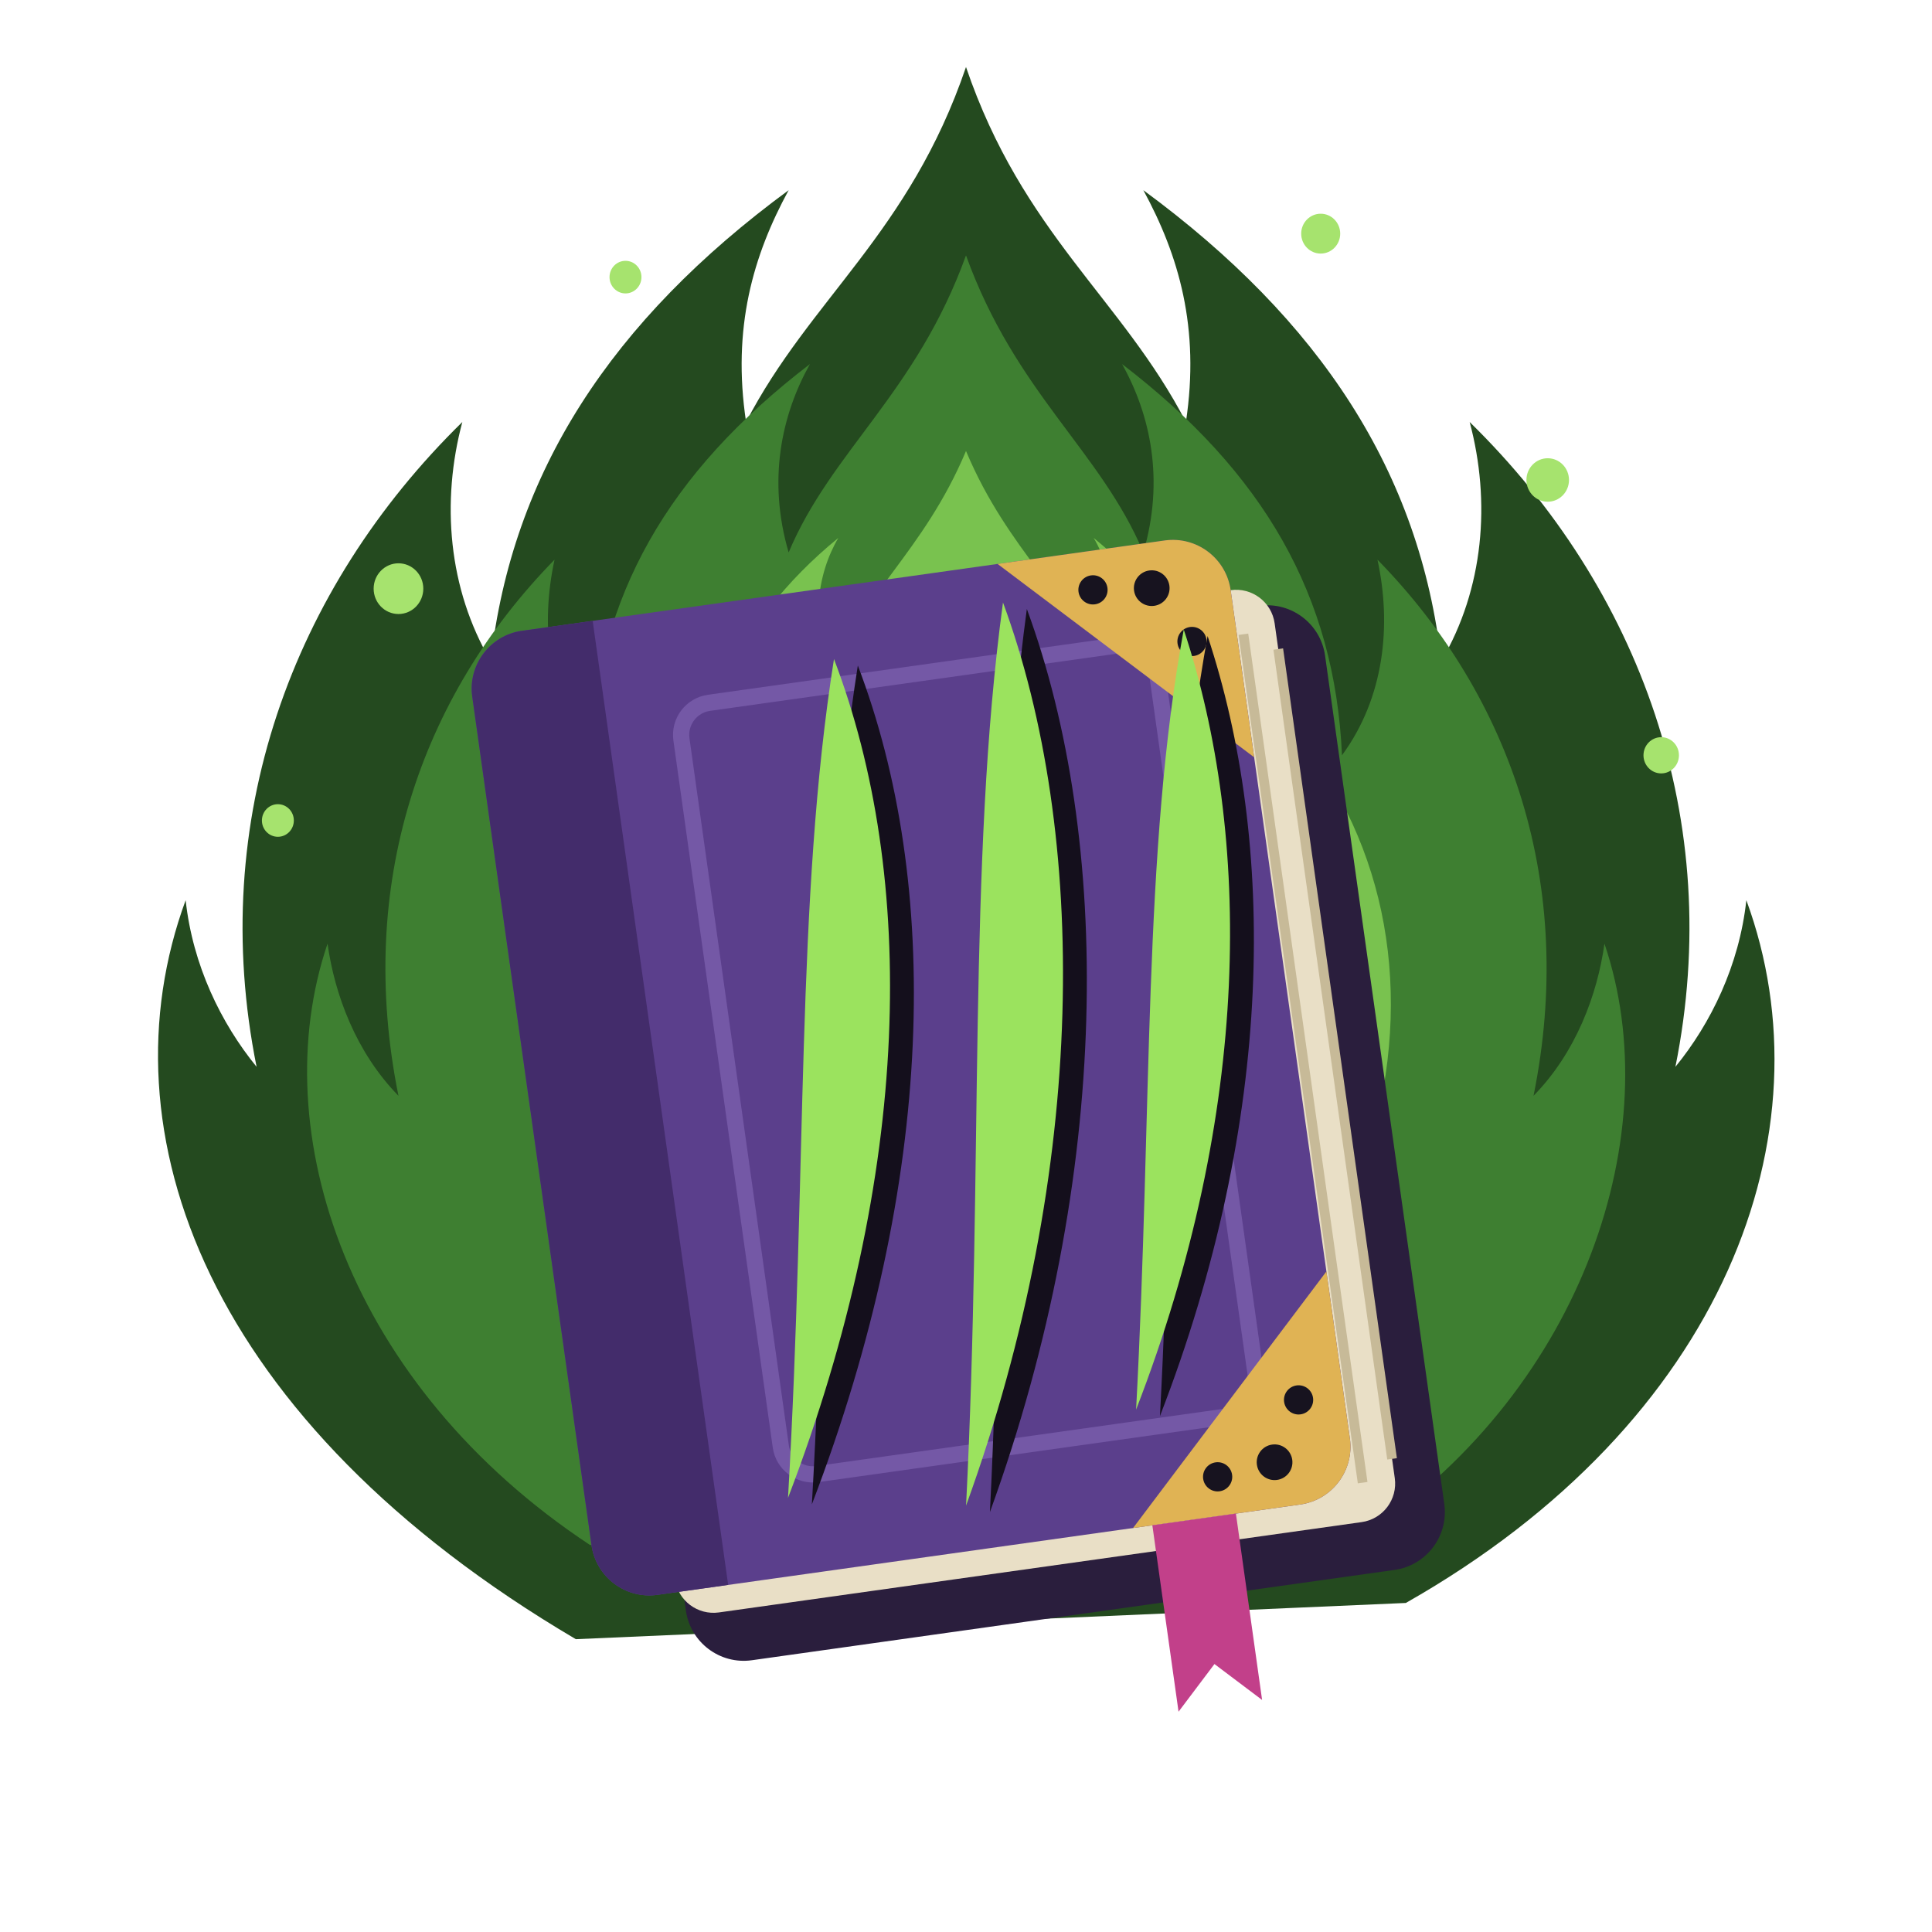
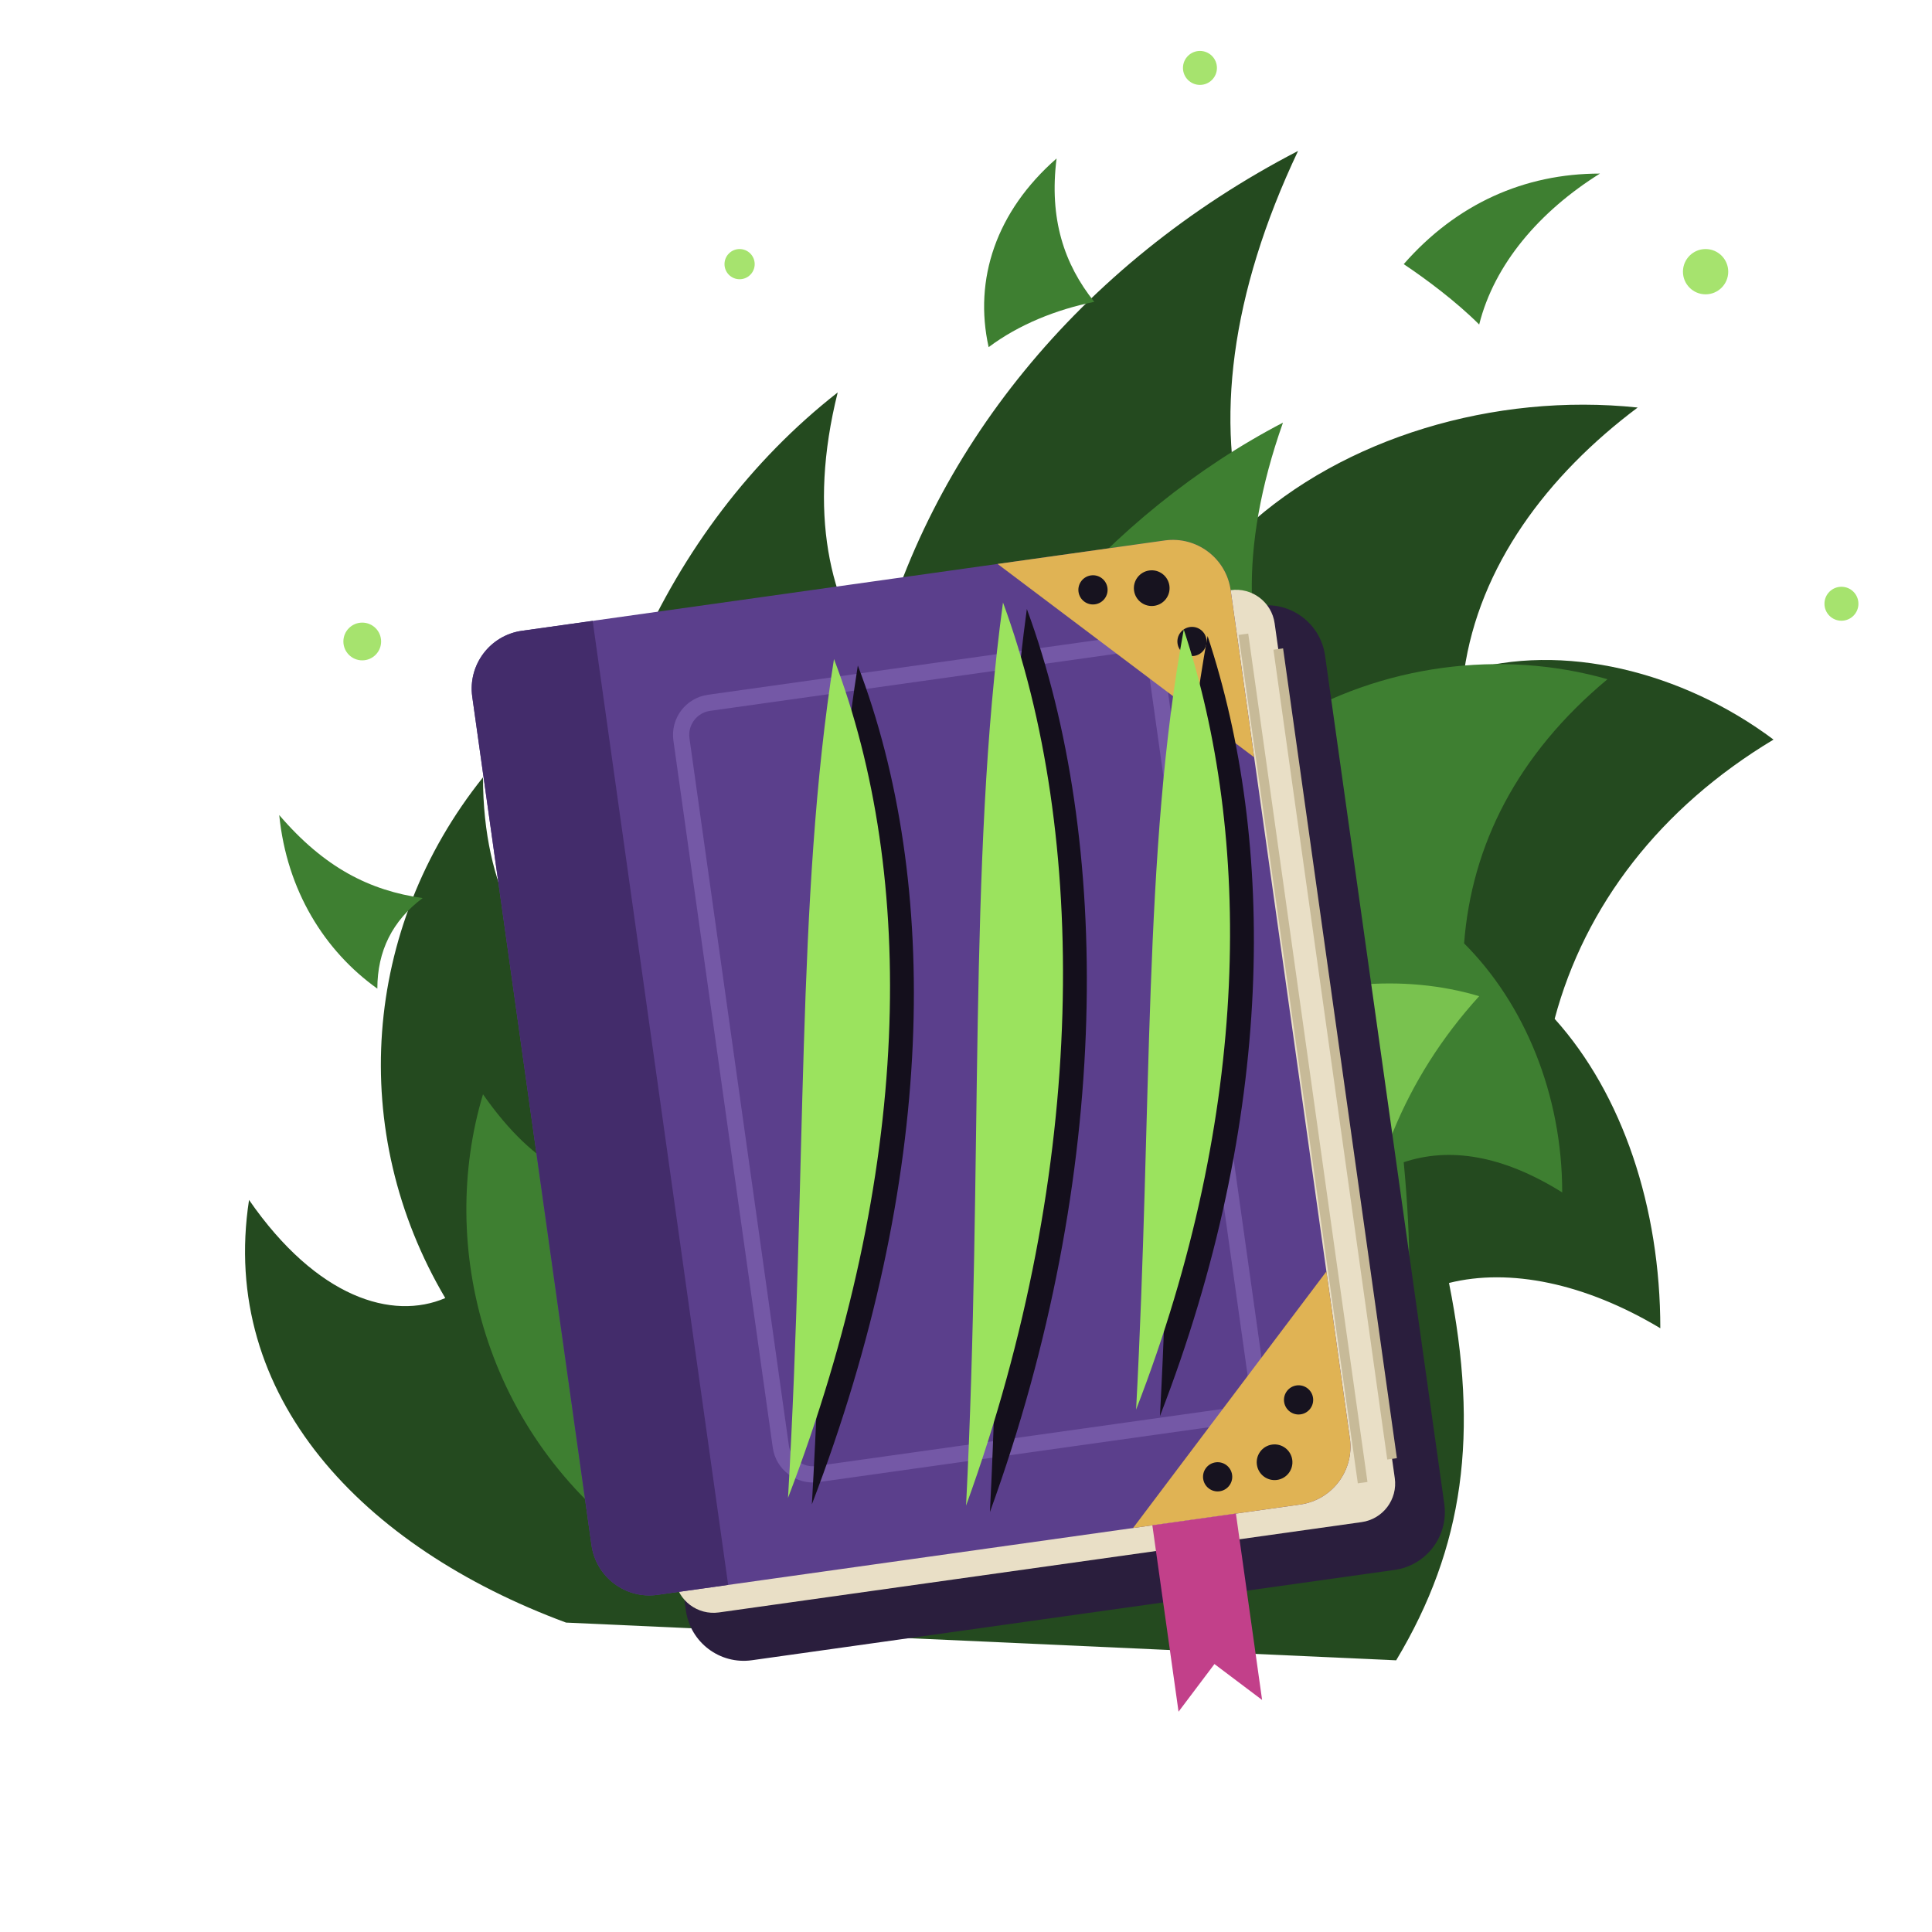
<svg xmlns="http://www.w3.org/2000/svg" viewBox="0 0 512 512" width="512" height="512">
-   <g transform="translate(256 300) scale(0.94 0.96) translate(-256 -300)">
-     <path d="M256 6 C272 52 300 70 318 104 C322 78 316 58 306 40 C356 76 384 118 390 170 C402 150 404 126 398 104 C446 150 470 214 456 282 C466 270 474 254 476 236 C500 300 470 380 380 430 L146 440 C42 380 12 300 36 236 C38 254 46 270 56 282 C42 214 66 150 114 104 C108 126 110 150 122 170 C128 118 156 76 206 40 C196 58 190 78 194 104 C212 70 240 52 256 6 Z" fill="#244A1F" />
-     <path d="M256 58 C270 96 294 112 306 140 C312 120 308 102 300 88 C340 118 360 152 362 196 C374 180 376 160 372 142 C410 180 428 232 416 290 C428 278 434 262 436 248 C454 300 430 370 370 410 L150 414 C82 370 58 300 76 248 C78 262 84 278 96 290 C84 232 102 180 140 142 C136 160 138 180 150 196 C152 152 172 118 212 88 C204 102 200 120 206 140 C218 112 242 96 256 58 Z" fill="#3E7F31" />
-     <path d="M256 112 C268 140 286 152 294 174 C300 160 298 146 292 136 C322 160 334 190 334 222 C344 210 346 196 344 184 C372 214 382 254 372 296 L140 296 C130 254 140 214 168 184 C166 196 168 210 178 222 C178 190 190 160 220 136 C214 146 212 160 218 174 C226 152 244 140 256 112 Z" fill="#79C24F" />
-     <g fill="#A6E36E">
-       <circle cx="96" cy="150" r="7" />
-       <circle cx="420" cy="120" r="6" />
-       <circle cx="62" cy="214" r="4.5" />
-       <circle cx="452" cy="196" r="5" />
-       <circle cx="160" cy="64" r="4.5" />
-       <circle cx="356" cy="52" r="5.5" />
-     </g>
+   <path d="M150 430 C96 410 58 370 66 318 C84 344 104 350 118 344 C92 300 96 246 128 206 C128 236 140 254 152 262 C150 200 176 140 222 104 C214 136 220 160 232 176 C246 120 286 70 344 40 C326 78 322 112 330 140 C356 116 396 104 434 108 C410 126 392 150 388 178 C414 170 446 178 470 196 C440 214 420 240 412 270 C430 290 440 320 440 352 C420 340 400 336 384 340 C392 380 388 410 370 440 Z" fill="#244A1F" />
+   <path d="M170 410 C128 380 116 330 128 290 C142 310 156 316 168 312 C160 260 182 210 220 180 C220 206 228 222 240 230 C256 180 294 136 340 112 C328 146 330 172 340 192 C366 176 398 172 426 180 C402 200 390 224 388 250 C404 266 414 290 414 316 C398 306 384 304 372 308 C376 350 372 380 360 410 Z" fill="#3E7F31" />
+   <path d="M200 380 C182 340 190 300 214 270 C222 290 232 298 244 300 C254 256 284 222 320 204 C312 232 316 254 328 270 C348 260 372 258 392 264 C372 286 362 312 360 340 C362 360 356 376 346 390 Z" fill="#79C24F" />
+   <g fill="#3E7F31">
+     <path d="M372 70 C386 54 404 46 424 46 C408 56 396 70 392 86 C386 80 378 74 372 70 Z" />
+     <path d="M100 262 C86 252 76 236 74 216 C86 230 98 236 112 238 C104 244 100 252 100 262 Z" />
+     <path d="M262 92 C258 74 264 56 280 42 C278 58 282 70 290 80 C280 82 270 86 262 92 Z" />
+   </g>
+   <g fill="#A6E36E">
+     <circle cx="452" cy="72" r="6" />
+     <circle cx="488" cy="160" r="4.5" />
+     <circle cx="96" cy="170" r="5" />
+     <circle cx="196" cy="70" r="4" />
+     <circle cx="318" cy="18" r="4.5" />
  </g>
  <g transform="translate(256 300) scale(0.86) translate(-256 -300)">
    <g transform="rotate(-8 256 300)">
      <rect x="150" y="152" width="236" height="300" rx="18" fill="#2A1E3D" />
      <rect x="148" y="146" width="224" height="290" rx="12" fill="#E9DFC6" />
      <path d="M372 166 v252 M362 160 v264" stroke="#C7BA98" stroke-width="3" />
      <rect x="124" y="128" width="236" height="300" rx="18" fill="#5B3F8C" />
      <path d="M142 128 h22 v300 h-22 a18 18 0 0 1 -18 -18 v-264 a18 18 0 0 1 18 -18 z" fill="#432C6B" />
      <rect x="186" y="158" width="148" height="240" rx="10" fill="none" stroke="#7458A6" stroke-width="5" />
      <g fill="#E0B354">
        <path d="M290 128 h52 a18 18 0 0 1 18 18 v52 z" />
        <path d="M290 428 h52 a18 18 0 0 0 18 -18 v-52 z" />
      </g>
      <g fill="#17131F">
        <circle cx="336" cy="142" r="5.5" />
        <circle cx="346" cy="160" r="4.5" />
        <circle cx="318" cy="140" r="4.5" />
        <circle cx="336" cy="414" r="5.5" />
        <circle cx="346" cy="396" r="4.5" />
        <circle cx="318" cy="416" r="4.5" />
      </g>
      <path d="M296 428 h26 v58 l-13 -13 l-13 13 z" fill="#C2408A" />
      <g fill="#140F1C">
        <path d="M236 150 C252 220 238 310 186 404 C206 304 214 222 236 150 Z" transform="translate(7 3)" />
        <path d="M290 140 C306 214 292 316 240 414 C260 310 268 218 290 140 Z" transform="translate(7 3)" />
        <path d="M344 156 C356 222 344 306 296 392 C314 300 322 222 344 156 Z" transform="translate(7 3)" />
      </g>
      <g fill="#9BE35E">
        <path d="M236 150 C252 220 238 310 186 404 C206 304 214 222 236 150 Z" />
        <path d="M290 140 C306 214 292 316 240 414 C260 310 268 218 290 140 Z" />
        <path d="M344 156 C356 222 344 306 296 392 C314 300 322 222 344 156 Z" />
      </g>
    </g>
  </g>
</svg>
